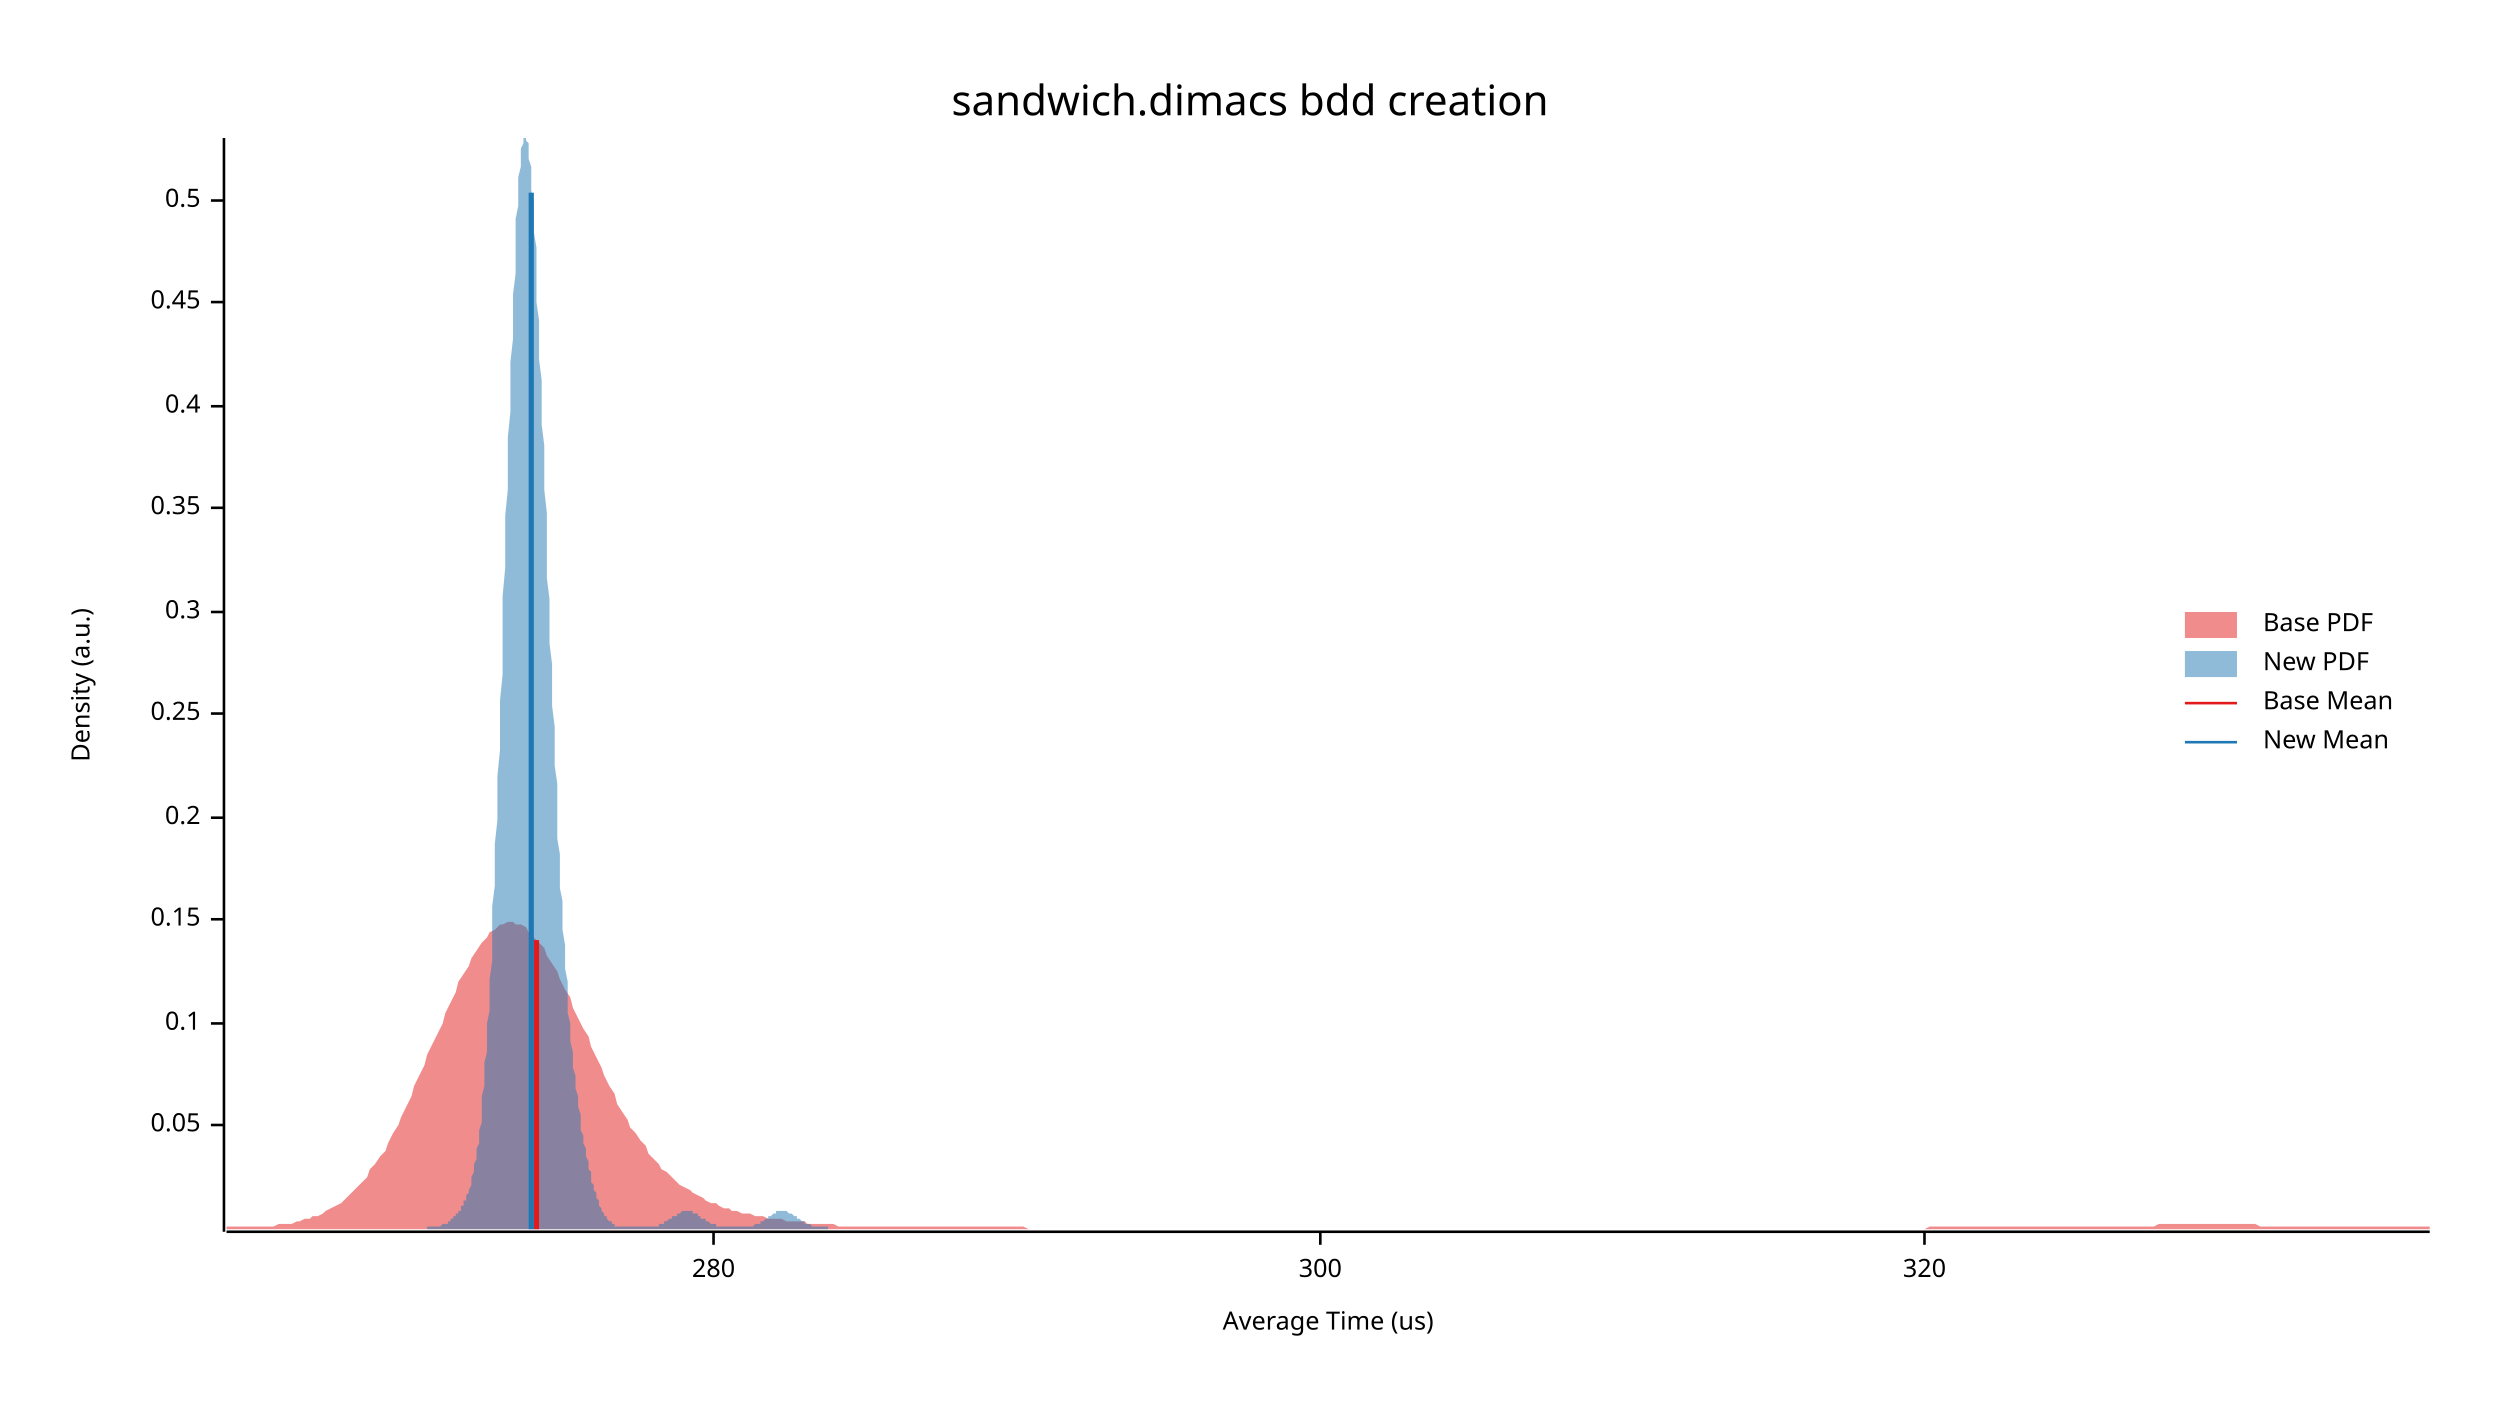
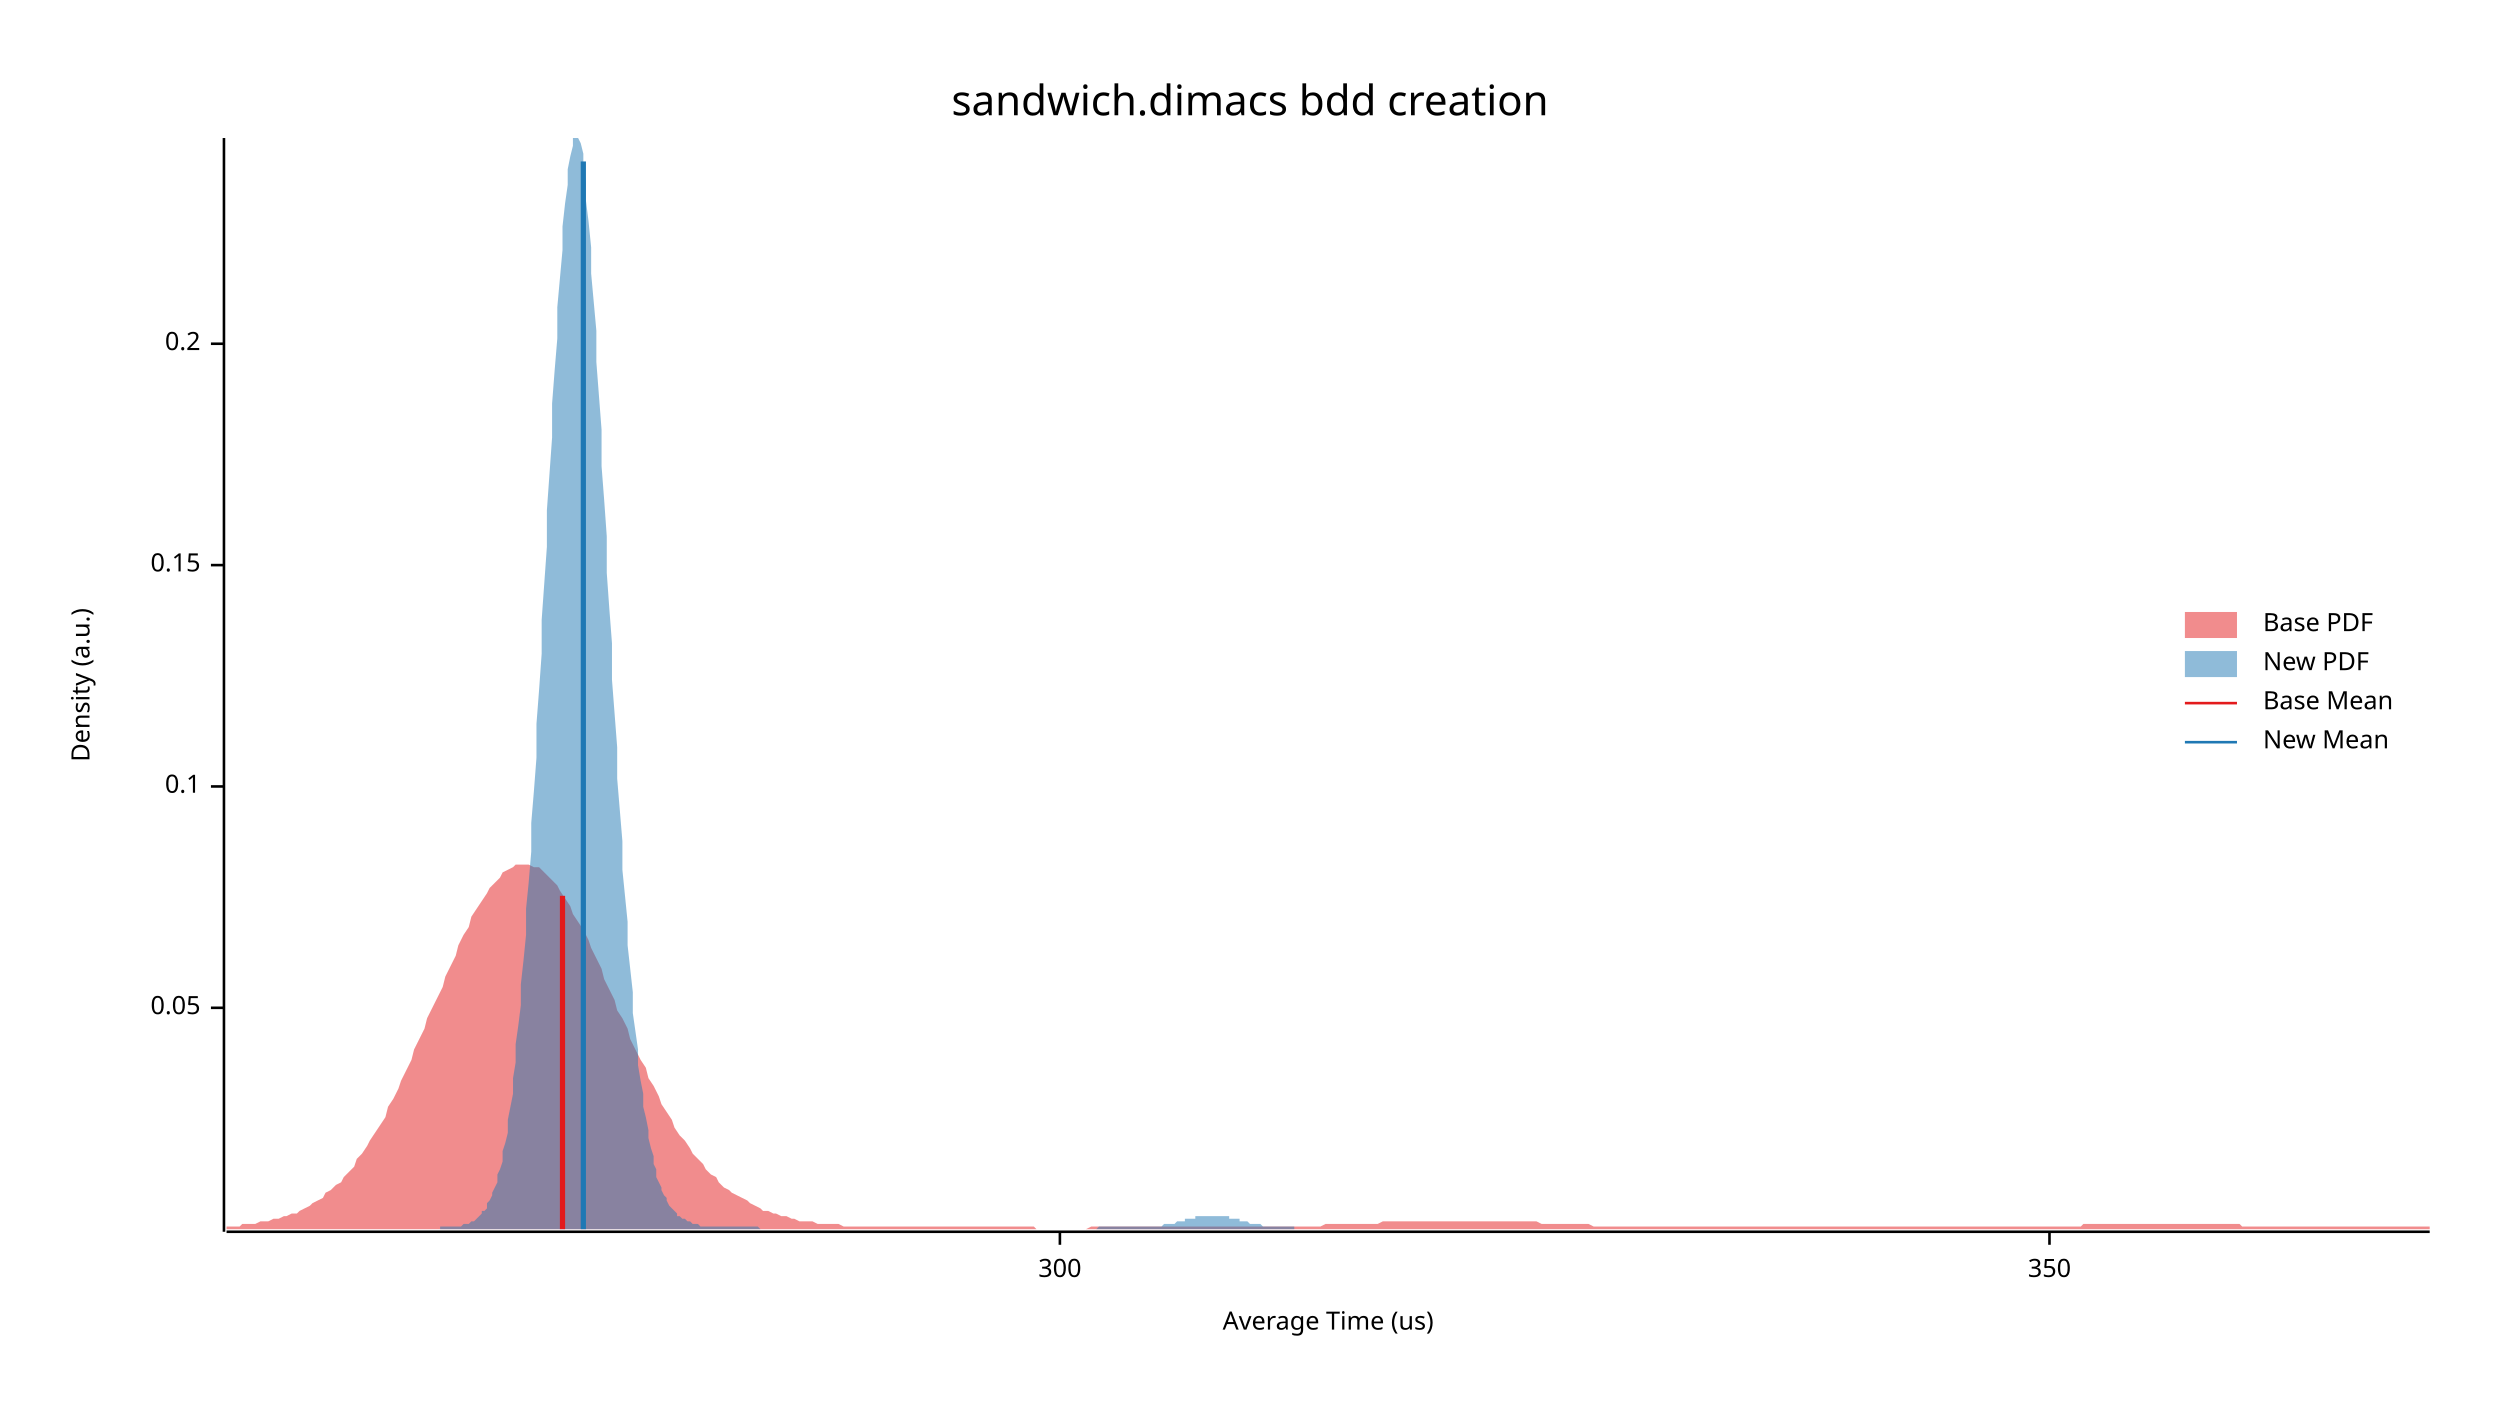
<svg xmlns="http://www.w3.org/2000/svg" width="960" height="540" viewBox="0 0 960 540">
  <text x="480" y="32" dy="0.76em" text-anchor="middle" font-family="sans-serif" font-size="16.129" opacity="1" fill="#000000">
sandwich.dimacs bdd creation
</text>
  <text x="27" y="263" dy="0.76em" text-anchor="middle" font-family="sans-serif" font-size="9.677" opacity="1" fill="#000000" transform="rotate(270, 27, 263)">
Density (a.u.)
</text>
  <text x="510" y="513" dy="-0.5ex" text-anchor="middle" font-family="sans-serif" font-size="9.677" opacity="1" fill="#000000">
Average Time (us)
</text>
  <polyline fill="none" opacity="1" stroke="#000000" stroke-width="1" points="86,53 86,473 " />
-   <text x="77" y="432" dy="0.5ex" text-anchor="end" font-family="sans-serif" font-size="9.677" opacity="1" fill="#000000">
+   <text x="77" y="387" dy="0.5ex" text-anchor="end" font-family="sans-serif" font-size="9.677" opacity="1" fill="#000000">
0.05
</text>
-   <polyline fill="none" opacity="1" stroke="#000000" stroke-width="1" points="81,432 86,432 " />
-   <text x="77" y="393" dy="0.5ex" text-anchor="end" font-family="sans-serif" font-size="9.677" opacity="1" fill="#000000">
+   <polyline fill="none" opacity="1" stroke="#000000" stroke-width="1" points="81,387 86,387 " />
+   <text x="77" y="302" dy="0.5ex" text-anchor="end" font-family="sans-serif" font-size="9.677" opacity="1" fill="#000000">
0.1
</text>
-   <polyline fill="none" opacity="1" stroke="#000000" stroke-width="1" points="81,393 86,393 " />
-   <text x="77" y="353" dy="0.5ex" text-anchor="end" font-family="sans-serif" font-size="9.677" opacity="1" fill="#000000">
+   <polyline fill="none" opacity="1" stroke="#000000" stroke-width="1" points="81,302 86,302 " />
+   <text x="77" y="217" dy="0.5ex" text-anchor="end" font-family="sans-serif" font-size="9.677" opacity="1" fill="#000000">
0.15
</text>
-   <polyline fill="none" opacity="1" stroke="#000000" stroke-width="1" points="81,353 86,353 " />
-   <text x="77" y="314" dy="0.5ex" text-anchor="end" font-family="sans-serif" font-size="9.677" opacity="1" fill="#000000">
+   <polyline fill="none" opacity="1" stroke="#000000" stroke-width="1" points="81,217 86,217 " />
+   <text x="77" y="132" dy="0.5ex" text-anchor="end" font-family="sans-serif" font-size="9.677" opacity="1" fill="#000000">
0.2
</text>
-   <polyline fill="none" opacity="1" stroke="#000000" stroke-width="1" points="81,314 86,314 " />
-   <text x="77" y="274" dy="0.5ex" text-anchor="end" font-family="sans-serif" font-size="9.677" opacity="1" fill="#000000">
- 0.25
- </text>
-   <polyline fill="none" opacity="1" stroke="#000000" stroke-width="1" points="81,274 86,274 " />
-   <text x="77" y="235" dy="0.5ex" text-anchor="end" font-family="sans-serif" font-size="9.677" opacity="1" fill="#000000">
- 0.3
- </text>
-   <polyline fill="none" opacity="1" stroke="#000000" stroke-width="1" points="81,235 86,235 " />
-   <text x="77" y="195" dy="0.5ex" text-anchor="end" font-family="sans-serif" font-size="9.677" opacity="1" fill="#000000">
- 0.35
- </text>
-   <polyline fill="none" opacity="1" stroke="#000000" stroke-width="1" points="81,195 86,195 " />
-   <text x="77" y="156" dy="0.5ex" text-anchor="end" font-family="sans-serif" font-size="9.677" opacity="1" fill="#000000">
- 0.4
- </text>
-   <polyline fill="none" opacity="1" stroke="#000000" stroke-width="1" points="81,156 86,156 " />
-   <text x="77" y="116" dy="0.5ex" text-anchor="end" font-family="sans-serif" font-size="9.677" opacity="1" fill="#000000">
- 0.45
- </text>
-   <polyline fill="none" opacity="1" stroke="#000000" stroke-width="1" points="81,116 86,116 " />
-   <text x="77" y="77" dy="0.5ex" text-anchor="end" font-family="sans-serif" font-size="9.677" opacity="1" fill="#000000">
- 0.5
- </text>
-   <polyline fill="none" opacity="1" stroke="#000000" stroke-width="1" points="81,77 86,77 " />
+   <polyline fill="none" opacity="1" stroke="#000000" stroke-width="1" points="81,132 86,132 " />
  <polyline fill="none" opacity="1" stroke="#000000" stroke-width="1" points="87,473 933,473 " />
-   <text x="274" y="483" dy="0.76em" text-anchor="middle" font-family="sans-serif" font-size="9.677" opacity="1" fill="#000000">
- 280
- </text>
-   <polyline fill="none" opacity="1" stroke="#000000" stroke-width="1" points="274,473 274,478 " />
-   <text x="507" y="483" dy="0.76em" text-anchor="middle" font-family="sans-serif" font-size="9.677" opacity="1" fill="#000000">
+   <text x="407" y="483" dy="0.76em" text-anchor="middle" font-family="sans-serif" font-size="9.677" opacity="1" fill="#000000">
300
</text>
-   <polyline fill="none" opacity="1" stroke="#000000" stroke-width="1" points="507,473 507,478 " />
-   <text x="739" y="483" dy="0.76em" text-anchor="middle" font-family="sans-serif" font-size="9.677" opacity="1" fill="#000000">
- 320
+   <polyline fill="none" opacity="1" stroke="#000000" stroke-width="1" points="407,473 407,478 " />
+   <text x="787" y="483" dy="0.76em" text-anchor="middle" font-family="sans-serif" font-size="9.677" opacity="1" fill="#000000">
+ 350
</text>
-   <polyline fill="none" opacity="1" stroke="#000000" stroke-width="1" points="739,473 739,478 " />
-   <polygon opacity="0.5" fill="#E31A1C" points="87,471 88,471 90,471 92,471 93,471 95,471 97,471 98,471 100,471 102,471 103,471 105,471 107,470 109,470 110,470 112,470 114,469 115,469 117,468 119,468 120,467 122,467 124,466 125,465 127,464 129,463 131,462 132,461 134,459 136,457 137,456 139,454 141,452 142,449 144,447 146,444 148,442 149,439 151,435 153,432 154,429 156,425 158,421 159,417 161,413 163,409 164,405 166,401 168,397 170,393 171,389 173,385 175,381 176,377 178,374 180,371 181,368 183,365 185,362 187,360 188,358 190,357 192,355 193,355 195,354 197,354 198,355 200,355 202,356 203,358 205,360 207,362 209,364 210,367 212,370 214,373 215,376 217,380 219,383 220,387 222,391 224,395 226,398 227,402 229,406 231,410 232,413 234,417 236,420 237,424 239,427 241,430 242,433 244,435 246,438 248,440 249,443 251,445 253,447 254,449 256,450 258,452 259,453 261,455 263,456 265,457 266,458 268,459 270,460 271,461 273,462 275,462 276,463 278,464 280,464 281,465 283,465 285,466 287,466 288,466 290,467 292,467 293,467 295,468 297,468 298,468 300,468 302,469 304,469 305,469 307,469 309,469 310,470 312,470 314,470 315,470 317,470 319,470 320,470 322,471 324,471 326,471 327,471 329,471 331,471 332,471 334,471 336,471 337,471 339,471 341,471 343,471 344,471 346,471 348,471 349,471 351,471 353,471 354,471 356,471 358,471 359,471 361,471 363,471 365,471 366,471 368,471 370,471 371,471 373,471 375,471 376,471 378,471 380,471 381,471 383,471 385,471 387,471 388,471 390,471 392,471 393,471 395,472 397,472 398,472 400,472 402,472 404,472 405,472 407,472 409,472 410,472 412,472 414,472 415,472 417,472 419,472 420,472 422,472 424,472 426,472 427,472 429,472 431,472 432,472 434,472 436,472 437,472 439,472 441,472 443,472 444,472 446,472 448,472 449,472 451,472 453,472 454,472 456,472 458,472 459,472 461,472 463,472 465,472 466,472 468,472 470,472 471,472 473,472 475,472 476,472 478,472 480,472 482,472 483,472 485,472 487,472 488,472 490,472 492,472 493,472 495,472 497,472 498,472 500,472 502,472 504,472 505,472 507,472 509,472 510,472 512,472 514,472 515,472 517,472 519,472 521,472 522,472 524,472 526,472 527,472 529,472 531,472 532,472 534,472 536,472 537,472 539,472 541,472 543,472 544,472 546,472 548,472 549,472 551,472 553,472 554,472 556,472 558,472 560,472 561,472 563,472 565,472 566,472 568,472 570,472 571,472 573,472 575,472 576,472 578,472 580,472 582,472 583,472 585,472 587,472 588,472 590,472 592,472 593,472 595,472 597,472 599,472 600,472 602,472 604,472 605,472 607,472 609,472 610,472 612,472 614,472 615,472 617,472 619,472 621,472 622,472 624,472 626,472 627,472 629,472 631,472 632,472 634,472 636,472 638,472 639,472 641,472 643,472 644,472 646,472 648,472 649,472 651,472 653,472 654,472 656,472 658,472 660,472 661,472 663,472 665,472 666,472 668,472 670,472 671,472 673,472 675,472 676,472 678,472 680,472 682,472 683,472 685,472 687,472 688,472 690,472 692,472 693,472 695,472 697,472 699,472 700,472 702,472 704,472 705,472 707,472 709,472 710,472 712,472 714,472 715,472 717,472 719,472 721,472 722,472 724,472 726,472 727,472 729,472 731,472 732,472 734,472 736,472 738,472 739,472 741,471 743,471 744,471 746,471 748,471 749,471 751,471 753,471 754,471 756,471 758,471 760,471 761,471 763,471 765,471 766,471 768,471 770,471 771,471 773,471 775,471 777,471 778,471 780,471 782,471 783,471 785,471 787,471 788,471 790,471 792,471 793,471 795,471 797,471 799,471 800,471 802,471 804,471 805,471 807,471 809,471 810,471 812,471 814,471 816,471 817,471 819,471 821,471 822,471 824,471 826,471 827,471 829,470 831,470 832,470 834,470 836,470 838,470 839,470 841,470 843,470 844,470 846,470 848,470 849,470 851,470 853,470 855,470 856,470 858,470 860,470 861,470 863,470 865,470 866,470 868,471 870,471 871,471 873,471 875,471 877,471 878,471 880,471 882,471 883,471 885,471 887,471 888,471 890,471 892,471 894,471 895,471 897,471 899,471 900,471 902,471 904,471 905,471 907,471 909,471 910,471 912,471 914,471 916,471 917,471 919,471 921,471 922,471 924,471 926,471 927,471 929,471 931,471 933,471 933,472 87,472 " />
-   <polygon opacity="0.5" fill="#1F78B4" points="164,471 164,471 164,471 164,471 165,471 165,471 165,471 166,471 166,471 166,471 167,471 167,471 167,471 168,471 168,471 168,471 168,471 169,471 169,471 169,471 170,470 170,470 170,470 171,470 171,470 171,470 172,470 172,469 172,469 173,469 173,469 173,468 173,468 174,468 174,468 174,467 175,467 175,467 175,466 176,466 176,466 176,465 177,465 177,464 177,464 177,463 178,463 178,462 178,461 179,461 179,460 179,459 180,458 180,458 180,457 181,455 181,454 181,453 181,452 182,450 182,449 182,447 183,445 183,443 183,441 184,439 184,436 184,434 185,431 185,428 185,424 185,421 186,417 186,413 186,408 187,404 187,399 187,393 188,388 188,382 188,376 189,369 189,363 189,355 189,348 190,340 190,332 190,324 191,315 191,307 191,298 192,288 192,279 192,269 193,259 193,249 193,239 193,229 194,218 194,208 194,198 195,188 195,178 195,168 196,158 196,148 196,139 197,130 197,122 197,113 198,105 198,98 198,91 198,84 199,79 199,73 199,68 200,64 200,60 200,57 201,55 201,53 201,53 202,53 202,53 202,53 202,54 203,55 203,58 203,61 204,64 204,68 204,73 205,78 205,83 205,89 206,95 206,102 206,108 206,116 207,123 207,131 207,138 208,146 208,154 208,163 209,171 209,180 209,188 210,197 210,205 210,214 210,222 211,230 211,239 211,247 212,255 212,263 212,271 213,279 213,286 213,294 214,301 214,308 214,315 214,322 215,328 215,335 215,341 216,346 216,352 216,357 217,363 217,368 217,372 218,377 218,381 218,385 218,389 219,393 219,397 219,400 220,404 220,407 220,410 221,413 221,416 221,418 222,421 222,423 222,425 223,428 223,430 223,432 223,434 224,436 224,438 224,439 225,441 225,443 225,444 226,446 226,447 226,449 227,450 227,452 227,453 227,454 228,455 228,456 228,457 229,458 229,459 229,460 230,461 230,462 230,463 231,464 231,464 231,465 231,465 232,466 232,467 232,467 233,467 233,468 233,468 234,469 234,469 234,469 235,469 235,470 235,470 235,470 236,470 236,470 236,471 237,471 237,471 237,471 238,471 238,471 238,471 239,471 239,471 239,471 239,471 240,471 240,471 240,471 241,471 241,471 241,471 242,471 242,471 242,471 243,471 243,471 243,471 243,471 244,471 244,471 244,471 245,471 245,471 245,471 246,471 246,471 246,471 247,471 247,471 247,471 248,471 248,471 248,471 248,471 249,471 249,471 249,471 250,471 250,471 250,471 251,471 251,471 251,471 252,471 252,471 252,471 252,471 253,471 253,470 253,470 254,470 254,470 254,470 255,470 255,470 255,469 256,469 256,469 256,469 256,469 257,468 257,468 257,468 258,468 258,468 258,467 259,467 259,467 259,467 260,467 260,466 260,466 260,466 261,466 261,466 261,466 262,465 262,465 262,465 263,465 263,465 263,465 264,465 264,465 264,465 264,465 265,465 265,465 265,465 266,465 266,466 266,466 267,466 267,466 267,466 268,466 268,467 268,467 268,467 269,467 269,467 269,468 270,468 270,468 270,468 271,468 271,469 271,469 272,469 272,469 272,469 273,470 273,470 273,470 273,470 274,470 274,470 274,470 275,470 275,471 275,471 276,471 276,471 276,471 277,471 277,471 277,471 277,471 278,471 278,471 278,471 279,471 279,471 279,471 280,471 280,471 280,471 281,471 281,471 281,471 281,471 282,471 282,471 282,471 283,471 283,471 283,471 284,471 284,471 284,471 285,471 285,471 285,471 285,471 286,471 286,471 286,471 287,471 287,471 287,471 288,471 288,471 288,471 289,471 289,471 289,471 289,471 290,470 290,470 290,470 291,470 291,470 291,470 292,470 292,469 292,469 293,469 293,469 293,469 293,469 294,468 294,468 294,468 295,468 295,467 295,467 296,467 296,467 296,467 297,466 297,466 297,466 298,466 298,466 298,466 298,465 299,465 299,465 299,465 300,465 300,465 300,465 301,465 301,465 301,465 302,465 302,465 302,465 302,465 303,466 303,466 303,466 304,466 304,466 304,466 305,467 305,467 305,467 306,467 306,467 306,468 306,468 307,468 307,468 307,468 308,469 308,469 308,469 309,469 309,469 309,470 310,470 310,470 310,470 310,470 311,470 311,470 311,470 312,471 312,471 312,471 313,471 313,471 313,471 314,471 314,471 314,471 314,471 315,471 315,471 315,471 316,471 316,471 316,471 317,471 317,471 317,471 318,471 318,472 164,472 " />
-   <polyline fill="none" opacity="1" stroke="#E31A1C" stroke-width="2" points="206,472 206,361 " />
-   <polyline fill="none" opacity="1" stroke="#1F78B4" stroke-width="2" points="204,472 204,74 " />
+   <polyline fill="none" opacity="1" stroke="#000000" stroke-width="1" points="787,473 787,478 " />
+   <polygon opacity="0.5" fill="#E31A1C" points="87,471 88,471 90,471 92,471 93,470 95,470 97,470 98,470 100,469 102,469 103,469 105,468 107,468 109,467 110,467 112,466 114,466 115,465 117,464 119,463 120,462 122,461 124,460 125,458 127,457 129,455 131,454 132,452 134,450 136,448 137,445 139,443 141,440 142,438 144,435 146,432 148,429 149,425 151,422 153,418 154,415 156,411 158,407 159,403 161,399 163,395 164,391 166,387 168,383 170,379 171,375 173,371 175,367 176,363 178,359 180,356 181,352 183,349 185,346 187,343 188,341 190,339 192,337 193,335 195,334 197,333 198,332 200,332 202,332 203,332 205,333 207,333 209,335 210,336 212,338 214,340 215,342 217,345 219,348 220,351 222,354 224,357 226,361 227,364 229,368 231,372 232,376 234,380 236,384 237,388 239,391 241,395 242,399 244,403 246,407 248,410 249,414 251,417 253,421 254,424 256,427 258,430 259,433 261,436 263,438 265,441 266,443 268,445 270,447 271,449 273,451 275,452 276,454 278,456 280,457 281,458 283,459 285,460 287,461 288,462 290,463 292,464 293,465 295,465 297,466 298,466 300,467 302,467 304,468 305,468 307,469 309,469 310,469 312,469 314,470 315,470 317,470 319,470 320,470 322,470 324,471 326,471 327,471 329,471 331,471 332,471 334,471 336,471 337,471 339,471 341,471 343,471 344,471 346,471 348,471 349,471 351,471 353,471 354,471 356,471 358,471 359,471 361,471 363,471 365,471 366,471 368,471 370,471 371,471 373,471 375,471 376,471 378,471 380,471 381,471 383,471 385,471 387,471 388,471 390,471 392,471 393,471 395,471 397,471 398,472 400,472 402,472 404,472 405,472 407,472 409,472 410,472 412,472 414,472 415,472 417,472 419,471 420,471 422,471 424,471 426,471 427,471 429,471 431,471 432,471 434,471 436,471 437,471 439,471 441,471 443,471 444,471 446,471 448,471 449,471 451,471 453,471 454,471 456,471 458,471 459,471 461,471 463,471 465,471 466,471 468,471 470,471 471,471 473,471 475,471 476,471 478,471 480,471 482,471 483,471 485,471 487,471 488,471 490,471 492,471 493,471 495,471 497,471 498,471 500,471 502,471 504,471 505,471 507,471 509,470 510,470 512,470 514,470 515,470 517,470 519,470 521,470 522,470 524,470 526,470 527,470 529,470 531,469 532,469 534,469 536,469 537,469 539,469 541,469 543,469 544,469 546,469 548,469 549,469 551,469 553,469 554,469 556,469 558,469 560,469 561,469 563,469 565,469 566,469 568,469 570,469 571,469 573,469 575,469 576,469 578,469 580,469 582,469 583,469 585,469 587,469 588,469 590,469 592,470 593,470 595,470 597,470 599,470 600,470 602,470 604,470 605,470 607,470 609,470 610,470 612,471 614,471 615,471 617,471 619,471 621,471 622,471 624,471 626,471 627,471 629,471 631,471 632,471 634,471 636,471 638,471 639,471 641,471 643,471 644,471 646,471 648,471 649,471 651,471 653,471 654,471 656,471 658,471 660,471 661,471 663,471 665,471 666,471 668,471 670,471 671,471 673,471 675,471 676,471 678,471 680,471 682,471 683,471 685,471 687,471 688,471 690,471 692,471 693,471 695,471 697,471 699,471 700,471 702,471 704,471 705,471 707,471 709,471 710,471 712,471 714,471 715,471 717,471 719,471 721,471 722,471 724,471 726,471 727,471 729,471 731,471 732,471 734,471 736,471 738,471 739,471 741,471 743,471 744,471 746,471 748,471 749,471 751,471 753,471 754,471 756,471 758,471 760,471 761,471 763,471 765,471 766,471 768,471 770,471 771,471 773,471 775,471 777,471 778,471 780,471 782,471 783,471 785,471 787,471 788,471 790,471 792,471 793,471 795,471 797,471 799,471 800,470 802,470 804,470 805,470 807,470 809,470 810,470 812,470 814,470 816,470 817,470 819,470 821,470 822,470 824,470 826,470 827,470 829,470 831,470 832,470 834,470 836,470 838,470 839,470 841,470 843,470 844,470 846,470 848,470 849,470 851,470 853,470 855,470 856,470 858,470 860,470 861,471 863,471 865,471 866,471 868,471 870,471 871,471 873,471 875,471 877,471 878,471 880,471 882,471 883,471 885,471 887,471 888,471 890,471 892,471 894,471 895,471 897,471 899,471 900,471 902,471 904,471 905,471 907,471 909,471 910,471 912,471 914,471 916,471 917,471 919,471 921,471 922,471 924,471 926,471 927,471 929,471 931,471 933,471 933,472 87,472 " />
+   <polygon opacity="0.5" fill="#1F78B4" points="169,471 170,471 170,471 171,471 172,471 172,471 173,471 173,471 174,471 175,471 175,471 176,471 177,471 177,471 178,470 179,470 179,470 180,470 181,469 181,469 182,469 183,468 183,468 184,467 185,466 185,465 186,465 187,464 187,462 188,461 189,459 189,458 190,456 191,454 191,451 192,449 193,446 193,442 194,439 195,435 195,430 196,425 197,420 197,414 198,408 198,401 199,394 200,386 200,378 201,369 202,359 202,349 203,339 204,327 204,316 205,304 206,291 206,278 207,265 208,251 208,238 209,224 210,210 210,196 211,182 212,168 212,155 213,142 214,130 214,118 215,107 216,96 216,87 217,78 218,71 218,65 219,60 220,56 220,53 221,53 222,53 222,53 223,55 224,59 224,64 225,70 225,77 226,85 227,95 227,105 228,116 229,127 229,139 230,152 231,165 231,179 232,192 233,206 233,220 234,234 235,247 235,261 236,274 237,287 237,299 238,311 239,323 239,334 240,344 241,354 241,363 242,372 243,381 243,389 244,396 245,403 245,409 246,415 247,420 247,425 248,429 249,434 249,437 250,441 251,444 251,447 252,449 252,452 253,454 254,456 254,457 255,459 256,460 256,461 257,463 258,464 258,464 259,465 260,466 260,467 261,467 262,468 262,468 263,468 264,469 264,469 265,469 266,470 266,470 267,470 268,470 268,470 269,471 270,471 270,471 271,471 272,471 272,471 273,471 274,471 274,471 275,471 276,471 276,471 277,471 278,471 278,471 279,471 279,471 280,471 281,471 281,471 282,471 283,471 283,471 284,471 285,471 285,471 286,471 287,471 287,471 288,471 289,471 289,471 290,471 291,471 291,471 292,472 293,472 293,472 294,472 295,472 295,472 296,472 297,472 297,472 298,472 299,472 299,472 300,472 301,472 301,472 302,472 303,472 303,472 304,472 304,472 305,472 306,472 306,472 307,472 308,472 308,472 309,472 310,472 310,472 311,472 312,472 312,472 313,472 314,472 314,472 315,472 316,472 316,472 317,472 318,472 318,472 319,472 320,472 320,472 321,472 322,472 322,472 323,472 324,472 324,472 325,472 326,472 326,472 327,472 328,472 328,472 329,472 330,472 330,472 331,472 331,472 332,472 333,472 333,472 334,472 335,472 335,472 336,472 337,472 337,472 338,472 339,472 339,472 340,472 341,472 341,472 342,472 343,472 343,472 344,472 345,472 345,472 346,472 347,472 347,472 348,472 349,472 349,472 350,472 351,472 351,472 352,472 353,472 353,472 354,472 355,472 355,472 356,472 357,472 357,472 358,472 358,472 359,472 360,472 360,472 361,472 362,472 362,472 363,472 364,472 364,472 365,472 366,472 366,472 367,472 368,472 368,472 369,472 370,472 370,472 371,472 372,472 372,472 373,472 374,472 374,472 375,472 376,472 376,472 377,472 378,472 378,472 379,472 380,472 380,472 381,472 382,472 382,472 383,472 384,472 384,472 385,472 385,472 386,472 387,472 387,472 388,472 389,472 389,472 390,472 391,472 391,472 392,472 393,472 393,472 394,472 395,472 395,472 396,472 397,472 397,472 398,472 399,472 399,472 400,472 401,472 401,472 402,472 403,472 403,472 404,472 405,472 405,472 406,472 407,472 407,472 408,472 409,472 409,472 410,472 410,472 411,472 412,472 412,472 413,472 414,472 414,472 415,472 416,472 416,472 417,472 418,472 418,472 419,472 420,472 420,472 421,472 422,471 422,471 423,471 424,471 424,471 425,471 426,471 426,471 427,471 428,471 428,471 429,471 430,471 430,471 431,471 432,471 432,471 433,471 434,471 434,471 435,471 436,471 436,471 437,471 437,471 438,471 439,471 439,471 440,471 441,471 441,471 442,471 443,471 443,471 444,471 445,471 445,471 446,471 447,470 447,470 448,470 449,470 449,470 450,470 451,470 451,470 452,469 453,469 453,469 454,469 455,469 455,468 456,468 457,468 457,468 458,468 459,468 459,467 460,467 461,467 461,467 462,467 463,467 463,467 464,467 464,467 465,467 466,467 466,467 467,467 468,467 468,467 469,467 470,467 470,467 471,467 472,467 472,468 473,468 474,468 474,468 475,468 476,468 476,469 477,469 478,469 478,469 479,469 480,470 480,470 481,470 482,470 482,470 483,470 484,470 484,470 485,471 486,471 486,471 487,471 488,471 488,471 489,471 489,471 490,471 491,471 491,471 492,471 493,471 493,471 494,471 495,471 495,471 496,471 497,471 497,471 497,472 169,472 " />
+   <polyline fill="none" opacity="1" stroke="#E31A1C" stroke-width="2" points="216,472 216,344 " />
+   <polyline fill="none" opacity="1" stroke="#1F78B4" stroke-width="2" points="224,472 224,62 " />
  <text x="869" y="235" dy="0.76em" text-anchor="start" font-family="sans-serif" font-size="9.677" opacity="1" fill="#000000">
Base PDF
</text>
  <text x="869" y="250" dy="0.76em" text-anchor="start" font-family="sans-serif" font-size="9.677" opacity="1" fill="#000000">
New PDF
</text>
  <text x="869" y="265" dy="0.76em" text-anchor="start" font-family="sans-serif" font-size="9.677" opacity="1" fill="#000000">
Base Mean
</text>
  <text x="869" y="280" dy="0.76em" text-anchor="start" font-family="sans-serif" font-size="9.677" opacity="1" fill="#000000">
New Mean
</text>
  <rect x="839" y="235" width="20" height="10" opacity="0.5" fill="#E31A1C" stroke="none" />
  <rect x="839" y="250" width="20" height="10" opacity="0.5" fill="#1F78B4" stroke="none" />
  <polyline fill="none" opacity="1" stroke="#E31A1C" stroke-width="1" points="839,270 859,270 " />
  <polyline fill="none" opacity="1" stroke="#1F78B4" stroke-width="1" points="839,285 859,285 " />
</svg>
